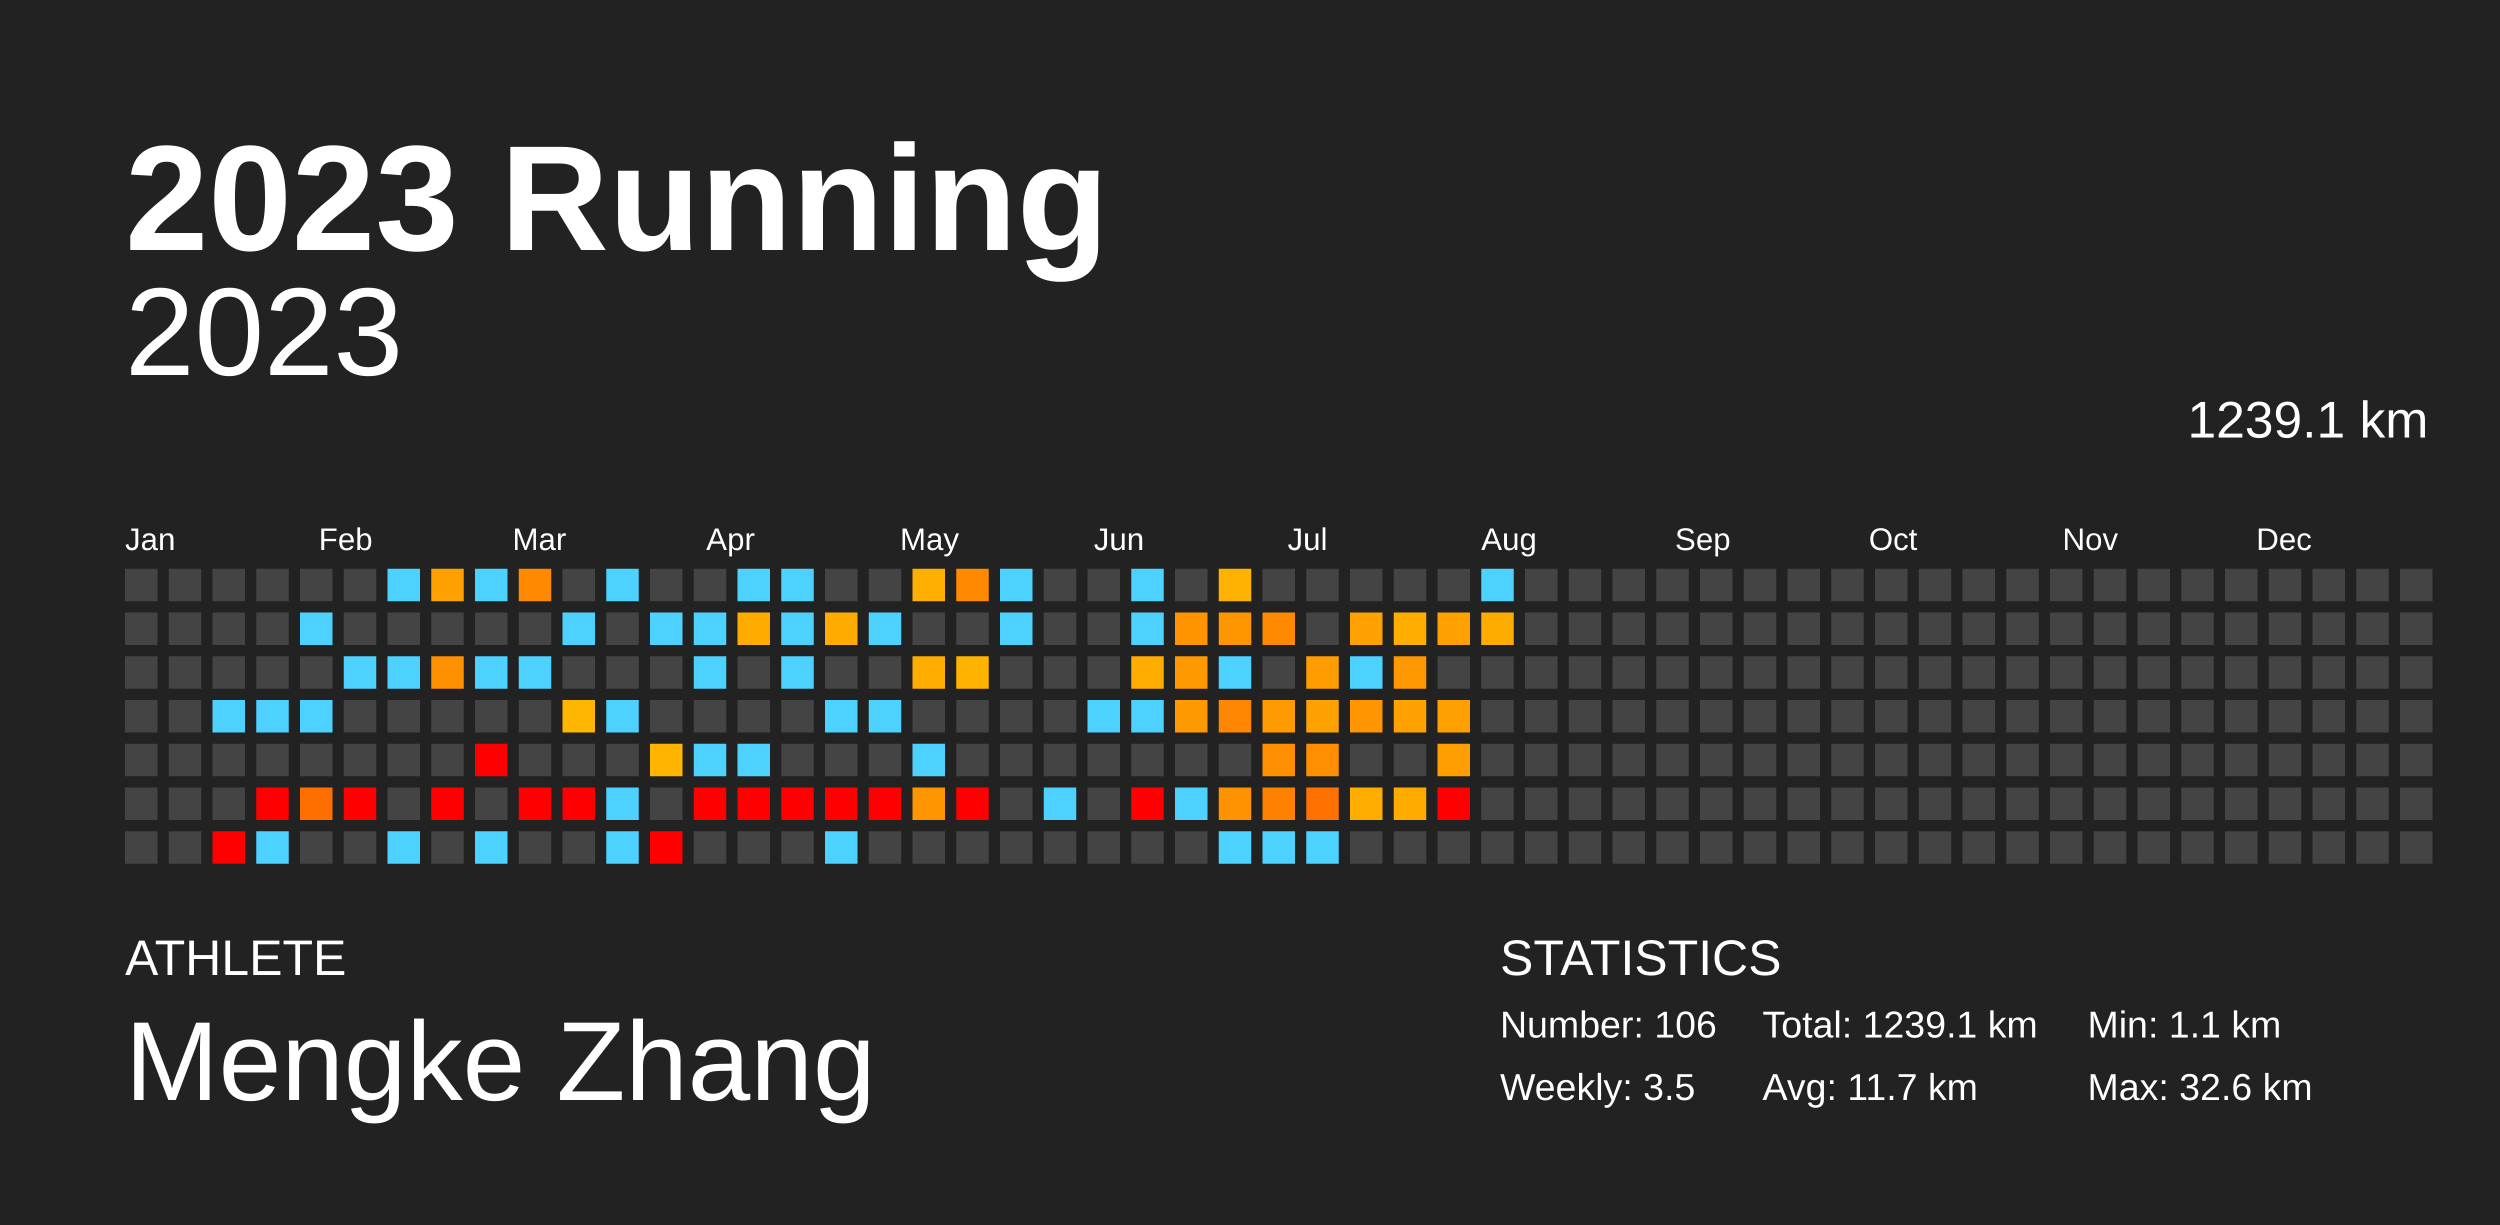
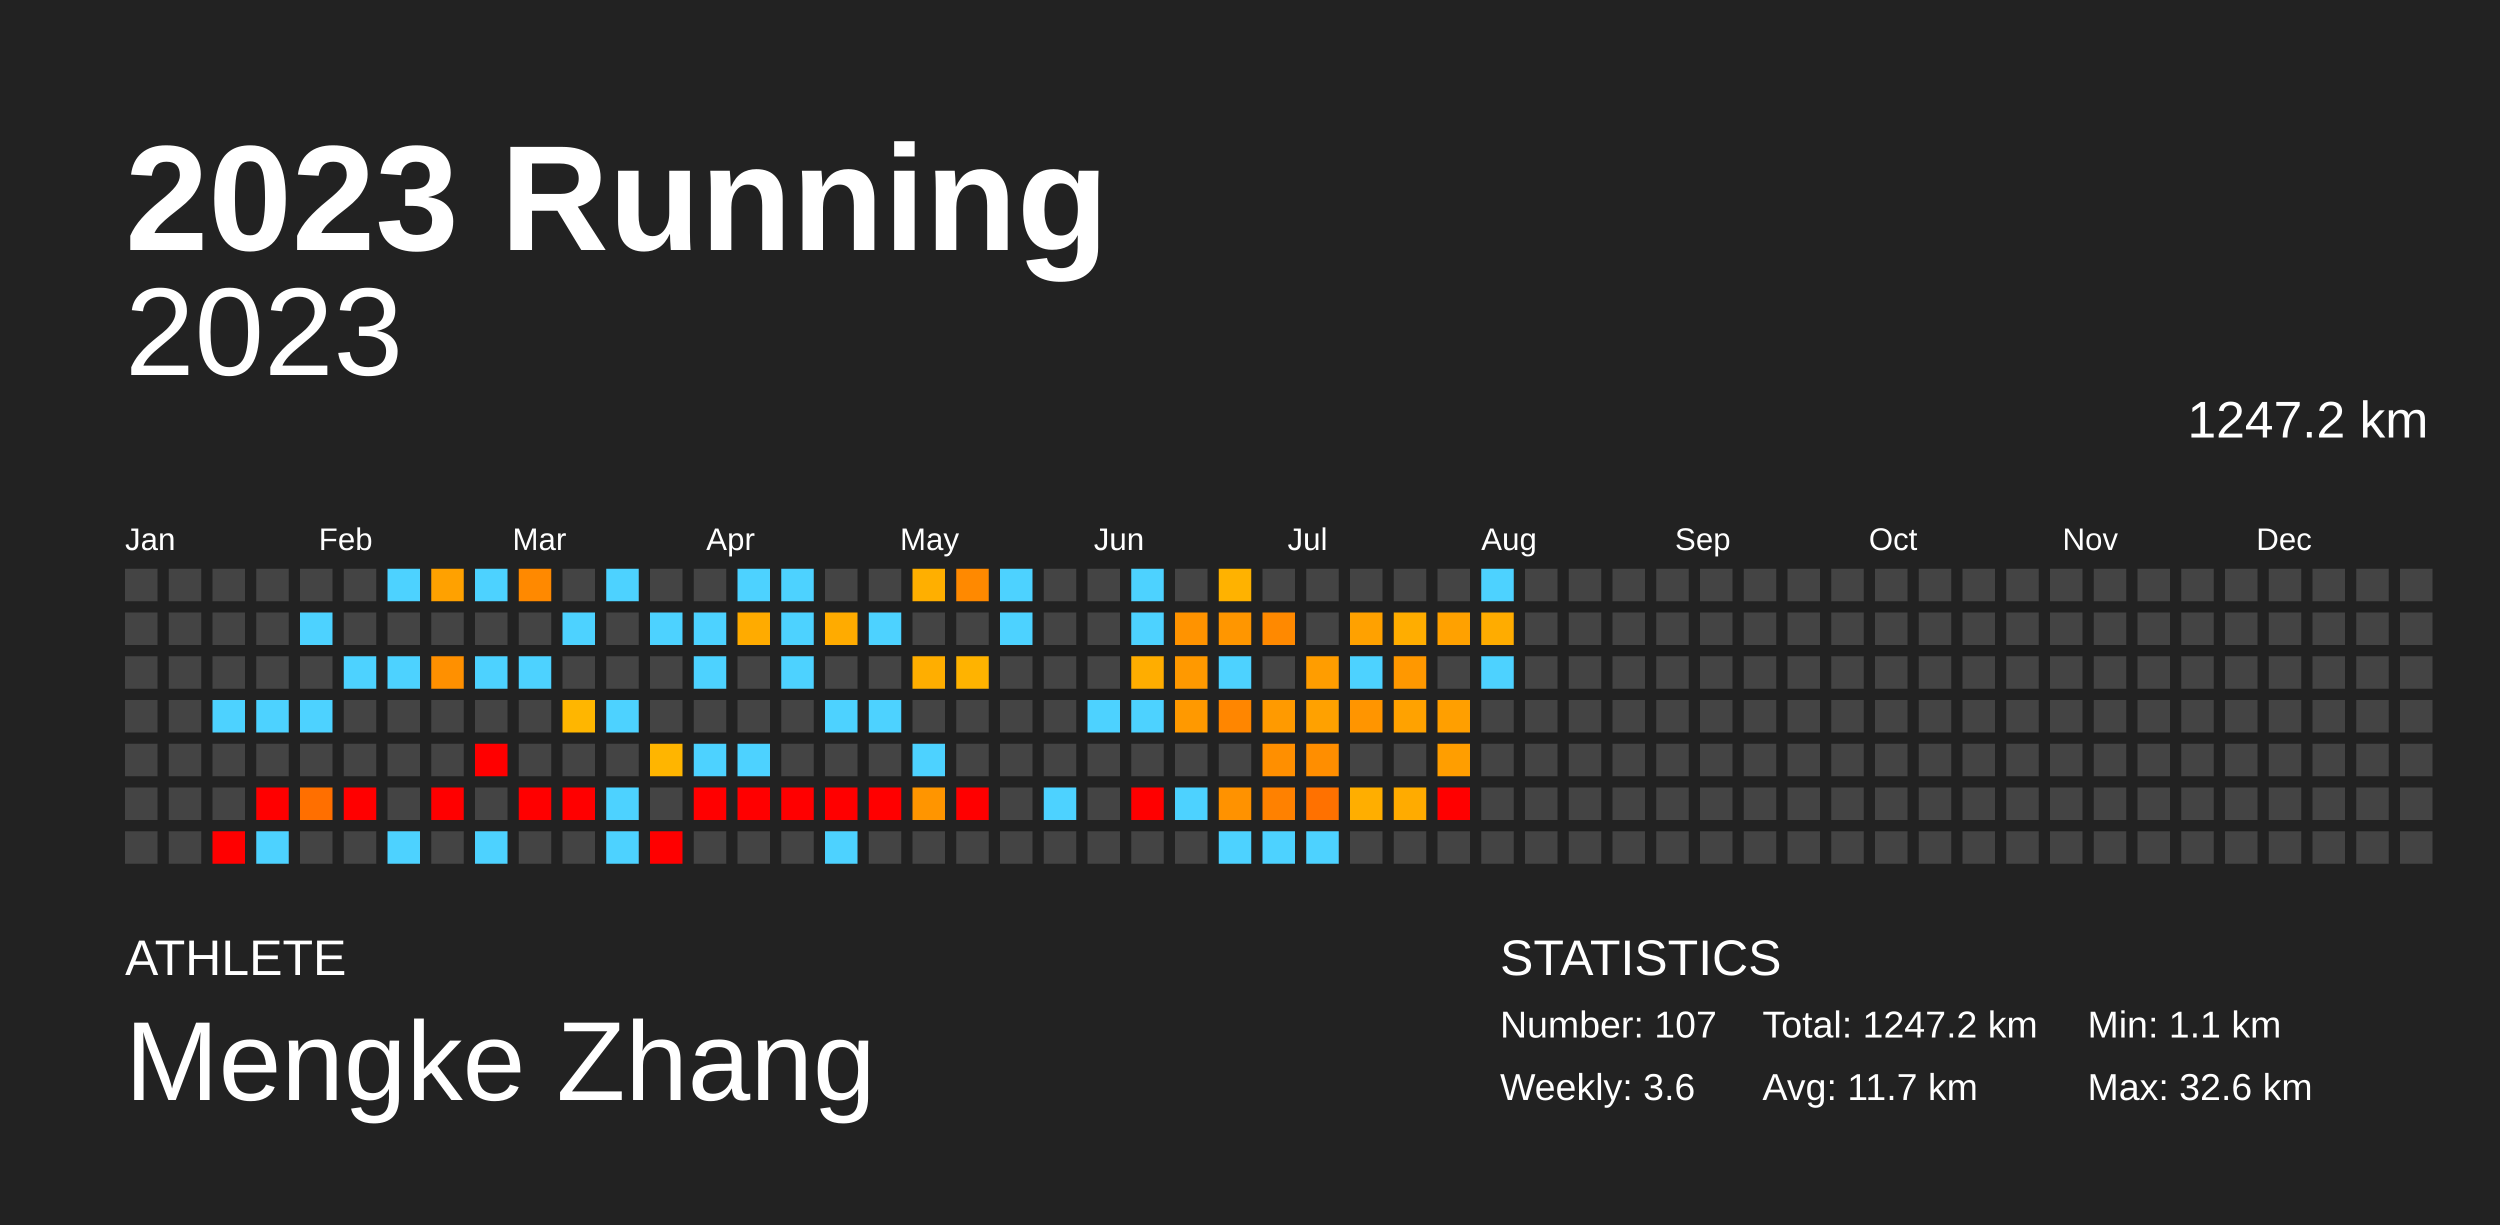
<svg xmlns="http://www.w3.org/2000/svg" baseProfile="full" height="98mm" version="1.1" viewBox="0,0,200,98" width="200mm">
  <defs />
  <rect fill="#222222" height="98" width="200" x="0" y="0" />
  <text fill="#FFFFFF" style="font-size:12px; font-family:Arial; font-weight:bold;" x="10" y="20">2023 Running</text>
  <text fill="#FFFFFF" style="font-size:4px; font-family:Arial" x="10" y="78">ATHLETE</text>
  <text fill="#FFFFFF" style="font-size:9px; font-family:Arial" x="10" y="88">Mengke Zhang</text>
  <text fill="#FFFFFF" style="font-size:4px; font-family:Arial" x="120" y="78">STATISTICS</text>
-   <text fill="#FFFFFF" style="font-size:3px; font-family:Arial" x="120" y="83">Number: 106</text>
-   <text fill="#FFFFFF" style="font-size:3px; font-family:Arial" x="120" y="88">Weekly: 3.5</text>
-   <text fill="#FFFFFF" style="font-size:3px; font-family:Arial" x="141" y="83">Total: 1239.1 km</text>
+   <text fill="#FFFFFF" style="font-size:3px; font-family:Arial" x="120" y="83">Number: 107</text>
+   <text fill="#FFFFFF" style="font-size:3px; font-family:Arial" x="120" y="88">Weekly: 3.6</text>
+   <text fill="#FFFFFF" style="font-size:3px; font-family:Arial" x="141" y="83">Total: 1247.2 km</text>
  <text fill="#FFFFFF" style="font-size:3px; font-family:Arial" x="141" y="88">Avg: 11.7 km</text>
  <text fill="#FFFFFF" style="font-size:3px; font-family:Arial" x="167" y="83">Min: 1.1 km</text>
  <text fill="#FFFFFF" style="font-size:3px; font-family:Arial" x="167" y="88">Max: 32.6 km</text>
  <text alignment-baseline="hanging" fill="#FFFFFF" style="font-size:10.0px; font-family:Arial;" x="10" y="30">2023</text>
-   <text alignment-baseline="hanging" fill="#FFFFFF" style="font-size:4.125px; font-family:Arial;" x="175" y="35">1239.1 km</text>
+   <text alignment-baseline="hanging" fill="#FFFFFF" style="font-size:4.125px; font-family:Arial;" x="175" y="35">1247.2 km</text>
  <text fill="#FFFFFF" style="font-size:2.5px; font-family:Arial" x="10.0" y="44">Jan</text>
  <text fill="#FFFFFF" style="font-size:2.5px; font-family:Arial" x="25.5" y="44">Feb</text>
  <text fill="#FFFFFF" style="font-size:2.5px; font-family:Arial" x="41.0" y="44">Mar</text>
  <text fill="#FFFFFF" style="font-size:2.5px; font-family:Arial" x="56.5" y="44">Apr</text>
  <text fill="#FFFFFF" style="font-size:2.5px; font-family:Arial" x="72.0" y="44">May</text>
  <text fill="#FFFFFF" style="font-size:2.5px; font-family:Arial" x="87.5" y="44">Jun</text>
  <text fill="#FFFFFF" style="font-size:2.5px; font-family:Arial" x="103.0" y="44">Jul</text>
  <text fill="#FFFFFF" style="font-size:2.5px; font-family:Arial" x="118.5" y="44">Aug</text>
  <text fill="#FFFFFF" style="font-size:2.5px; font-family:Arial" x="134.0" y="44">Sep</text>
  <text fill="#FFFFFF" style="font-size:2.5px; font-family:Arial" x="149.5" y="44">Oct</text>
  <text fill="#FFFFFF" style="font-size:2.5px; font-family:Arial" x="165.0" y="44">Nov</text>
  <text fill="#FFFFFF" style="font-size:2.5px; font-family:Arial" x="180.5" y="44">Dec</text>
  <rect fill="#444444" height="2.6" width="2.6" x="10.0" y="45.5" />
  <rect fill="#444444" height="2.6" width="2.6" x="10.0" y="49.0" />
  <rect fill="#444444" height="2.6" width="2.6" x="10.0" y="52.5" />
  <rect fill="#444444" height="2.6" width="2.6" x="10.0" y="56.0" />
  <rect fill="#444444" height="2.6" width="2.6" x="10.0" y="59.5" />
  <rect fill="#444444" height="2.6" width="2.6" x="10.0" y="63.0" />
  <rect fill="#444444" height="2.6" width="2.6" x="10.0" y="66.5" />
  <rect fill="#444444" height="2.6" width="2.6" x="13.5" y="45.5" />
  <rect fill="#444444" height="2.6" width="2.6" x="13.5" y="49.0" />
  <rect fill="#444444" height="2.6" width="2.6" x="13.5" y="52.5" />
  <rect fill="#444444" height="2.6" width="2.6" x="13.5" y="56.0" />
  <rect fill="#444444" height="2.6" width="2.6" x="13.5" y="59.5" />
  <rect fill="#444444" height="2.6" width="2.6" x="13.5" y="63.0" />
  <rect fill="#444444" height="2.6" width="2.6" x="13.5" y="66.5" />
  <rect fill="#444444" height="2.6" width="2.6" x="17.0" y="45.5" />
  <rect fill="#444444" height="2.6" width="2.6" x="17.0" y="49.0" />
  <rect fill="#444444" height="2.6" width="2.6" x="17.0" y="52.5" />
  <rect fill="#4dd2ff" height="2.6" width="2.6" x="17.0" y="56.0" />
  <rect fill="#444444" height="2.6" width="2.6" x="17.0" y="59.5" />
  <rect fill="#444444" height="2.6" width="2.6" x="17.0" y="63.0" />
  <rect fill="red" height="2.6" width="2.6" x="17.0" y="66.5" />
  <rect fill="#444444" height="2.6" width="2.6" x="20.5" y="45.5" />
  <rect fill="#444444" height="2.6" width="2.6" x="20.5" y="49.0" />
  <rect fill="#444444" height="2.6" width="2.6" x="20.5" y="52.5" />
  <rect fill="#4dd2ff" height="2.6" width="2.6" x="20.5" y="56.0" />
  <rect fill="#444444" height="2.6" width="2.6" x="20.5" y="59.5" />
  <rect fill="red" height="2.6" width="2.6" x="20.5" y="63.0" />
  <rect fill="#4dd2ff" height="2.6" width="2.6" x="20.5" y="66.5" />
  <rect fill="#444444" height="2.6" width="2.6" x="24.0" y="45.5" />
  <rect fill="#4dd2ff" height="2.6" width="2.6" x="24.0" y="49.0" />
  <rect fill="#444444" height="2.6" width="2.6" x="24.0" y="52.5" />
  <rect fill="#4dd2ff" height="2.6" width="2.6" x="24.0" y="56.0" />
  <rect fill="#444444" height="2.6" width="2.6" x="24.0" y="59.5" />
  <rect fill="#ff6f00" height="2.6" width="2.6" x="24.0" y="63.0" />
  <rect fill="#444444" height="2.6" width="2.6" x="24.0" y="66.5" />
  <rect fill="#444444" height="2.6" width="2.6" x="27.5" y="45.5" />
  <rect fill="#444444" height="2.6" width="2.6" x="27.5" y="49.0" />
  <rect fill="#4dd2ff" height="2.6" width="2.6" x="27.5" y="52.5" />
  <rect fill="#444444" height="2.6" width="2.6" x="27.5" y="56.0" />
  <rect fill="#444444" height="2.6" width="2.6" x="27.5" y="59.5" />
  <rect fill="red" height="2.6" width="2.6" x="27.5" y="63.0" />
  <rect fill="#444444" height="2.6" width="2.6" x="27.5" y="66.5" />
  <rect fill="#4dd2ff" height="2.6" width="2.6" x="31.0" y="45.5" />
  <rect fill="#444444" height="2.6" width="2.6" x="31.0" y="49.0" />
  <rect fill="#4dd2ff" height="2.6" width="2.6" x="31.0" y="52.5" />
  <rect fill="#444444" height="2.6" width="2.6" x="31.0" y="56.0" />
  <rect fill="#444444" height="2.6" width="2.6" x="31.0" y="59.5" />
  <rect fill="#444444" height="2.6" width="2.6" x="31.0" y="63.0" />
  <rect fill="#4dd2ff" height="2.6" width="2.6" x="31.0" y="66.5" />
  <rect fill="#ffa100" height="2.6" width="2.6" x="34.5" y="45.5" />
  <rect fill="#444444" height="2.6" width="2.6" x="34.5" y="49.0" />
  <rect fill="#ff9000" height="2.6" width="2.6" x="34.5" y="52.5" />
  <rect fill="#444444" height="2.6" width="2.6" x="34.5" y="56.0" />
  <rect fill="#444444" height="2.6" width="2.6" x="34.5" y="59.5" />
  <rect fill="red" height="2.6" width="2.6" x="34.5" y="63.0" />
  <rect fill="#444444" height="2.6" width="2.6" x="34.5" y="66.5" />
  <rect fill="#4dd2ff" height="2.6" width="2.6" x="38.0" y="45.5" />
  <rect fill="#444444" height="2.6" width="2.6" x="38.0" y="49.0" />
  <rect fill="#4dd2ff" height="2.6" width="2.6" x="38.0" y="52.5" />
  <rect fill="#444444" height="2.6" width="2.6" x="38.0" y="56.0" />
  <rect fill="red" height="2.6" width="2.6" x="38.0" y="59.5" />
  <rect fill="#444444" height="2.6" width="2.6" x="38.0" y="63.0" />
  <rect fill="#4dd2ff" height="2.6" width="2.6" x="38.0" y="66.5" />
  <rect fill="#ff8900" height="2.6" width="2.6" x="41.5" y="45.5" />
  <rect fill="#444444" height="2.6" width="2.6" x="41.5" y="49.0" />
  <rect fill="#4dd2ff" height="2.6" width="2.6" x="41.5" y="52.5" />
  <rect fill="#444444" height="2.6" width="2.6" x="41.5" y="56.0" />
  <rect fill="#444444" height="2.6" width="2.6" x="41.5" y="59.5" />
  <rect fill="red" height="2.6" width="2.6" x="41.5" y="63.0" />
  <rect fill="#444444" height="2.6" width="2.6" x="41.5" y="66.5" />
  <rect fill="#444444" height="2.6" width="2.6" x="45.0" y="45.5" />
  <rect fill="#4dd2ff" height="2.6" width="2.6" x="45.0" y="49.0" />
  <rect fill="#444444" height="2.6" width="2.6" x="45.0" y="52.5" />
  <rect fill="#ffb600" height="2.6" width="2.6" x="45.0" y="56.0" />
  <rect fill="#444444" height="2.6" width="2.6" x="45.0" y="59.5" />
  <rect fill="red" height="2.6" width="2.6" x="45.0" y="63.0" />
  <rect fill="#444444" height="2.6" width="2.6" x="45.0" y="66.5" />
  <rect fill="#4dd2ff" height="2.6" width="2.6" x="48.5" y="45.5" />
  <rect fill="#444444" height="2.6" width="2.6" x="48.5" y="49.0" />
  <rect fill="#444444" height="2.6" width="2.6" x="48.5" y="52.5" />
  <rect fill="#4dd2ff" height="2.6" width="2.6" x="48.5" y="56.0" />
  <rect fill="#444444" height="2.6" width="2.6" x="48.5" y="59.5" />
  <rect fill="#4dd2ff" height="2.6" width="2.6" x="48.5" y="63.0" />
  <rect fill="#4dd2ff" height="2.6" width="2.6" x="48.5" y="66.5" />
  <rect fill="#444444" height="2.6" width="2.6" x="52.0" y="45.5" />
  <rect fill="#4dd2ff" height="2.6" width="2.6" x="52.0" y="49.0" />
  <rect fill="#444444" height="2.6" width="2.6" x="52.0" y="52.5" />
  <rect fill="#444444" height="2.6" width="2.6" x="52.0" y="56.0" />
  <rect fill="#ffb500" height="2.6" width="2.6" x="52.0" y="59.5" />
  <rect fill="#444444" height="2.6" width="2.6" x="52.0" y="63.0" />
  <rect fill="red" height="2.6" width="2.6" x="52.0" y="66.5" />
  <rect fill="#444444" height="2.6" width="2.6" x="55.5" y="45.5" />
  <rect fill="#4dd2ff" height="2.6" width="2.6" x="55.5" y="49.0" />
  <rect fill="#4dd2ff" height="2.6" width="2.6" x="55.5" y="52.5" />
  <rect fill="#444444" height="2.6" width="2.6" x="55.5" y="56.0" />
  <rect fill="#4dd2ff" height="2.6" width="2.6" x="55.5" y="59.5" />
  <rect fill="red" height="2.6" width="2.6" x="55.5" y="63.0" />
  <rect fill="#444444" height="2.6" width="2.6" x="55.5" y="66.5" />
  <rect fill="#4dd2ff" height="2.6" width="2.6" x="59.0" y="45.5" />
  <rect fill="#ffab00" height="2.6" width="2.6" x="59.0" y="49.0" />
  <rect fill="#444444" height="2.6" width="2.6" x="59.0" y="52.5" />
  <rect fill="#444444" height="2.6" width="2.6" x="59.0" y="56.0" />
  <rect fill="#4dd2ff" height="2.6" width="2.6" x="59.0" y="59.5" />
  <rect fill="red" height="2.6" width="2.6" x="59.0" y="63.0" />
  <rect fill="#444444" height="2.6" width="2.6" x="59.0" y="66.5" />
  <rect fill="#4dd2ff" height="2.6" width="2.6" x="62.5" y="45.5" />
  <rect fill="#4dd2ff" height="2.6" width="2.6" x="62.5" y="49.0" />
  <rect fill="#4dd2ff" height="2.6" width="2.6" x="62.5" y="52.5" />
  <rect fill="#444444" height="2.6" width="2.6" x="62.5" y="56.0" />
  <rect fill="#444444" height="2.6" width="2.6" x="62.5" y="59.5" />
  <rect fill="red" height="2.6" width="2.6" x="62.5" y="63.0" />
  <rect fill="#444444" height="2.6" width="2.6" x="62.5" y="66.5" />
  <rect fill="#444444" height="2.6" width="2.6" x="66.0" y="45.5" />
  <rect fill="#ffab00" height="2.6" width="2.6" x="66.0" y="49.0" />
  <rect fill="#444444" height="2.6" width="2.6" x="66.0" y="52.5" />
  <rect fill="#4dd2ff" height="2.6" width="2.6" x="66.0" y="56.0" />
  <rect fill="#444444" height="2.6" width="2.6" x="66.0" y="59.5" />
  <rect fill="red" height="2.6" width="2.6" x="66.0" y="63.0" />
  <rect fill="#4dd2ff" height="2.6" width="2.6" x="66.0" y="66.5" />
  <rect fill="#444444" height="2.6" width="2.6" x="69.5" y="45.5" />
  <rect fill="#4dd2ff" height="2.6" width="2.6" x="69.5" y="49.0" />
  <rect fill="#444444" height="2.6" width="2.6" x="69.5" y="52.5" />
  <rect fill="#4dd2ff" height="2.6" width="2.6" x="69.5" y="56.0" />
  <rect fill="#444444" height="2.6" width="2.6" x="69.5" y="59.5" />
  <rect fill="red" height="2.6" width="2.6" x="69.5" y="63.0" />
  <rect fill="#444444" height="2.6" width="2.6" x="69.5" y="66.5" />
  <rect fill="#ffaf00" height="2.6" width="2.6" x="73.0" y="45.5" />
  <rect fill="#444444" height="2.6" width="2.6" x="73.0" y="49.0" />
  <rect fill="#ffae00" height="2.6" width="2.6" x="73.0" y="52.5" />
  <rect fill="#444444" height="2.6" width="2.6" x="73.0" y="56.0" />
  <rect fill="#4dd2ff" height="2.6" width="2.6" x="73.0" y="59.5" />
  <rect fill="#ff9500" height="2.6" width="2.6" x="73.0" y="63.0" />
  <rect fill="#444444" height="2.6" width="2.6" x="73.0" y="66.5" />
  <rect fill="#ff8900" height="2.6" width="2.6" x="76.5" y="45.5" />
  <rect fill="#444444" height="2.6" width="2.6" x="76.5" y="49.0" />
  <rect fill="#ffb300" height="2.6" width="2.6" x="76.5" y="52.5" />
  <rect fill="#444444" height="2.6" width="2.6" x="76.5" y="56.0" />
  <rect fill="#444444" height="2.6" width="2.6" x="76.5" y="59.5" />
  <rect fill="red" height="2.6" width="2.6" x="76.5" y="63.0" />
  <rect fill="#444444" height="2.6" width="2.6" x="76.5" y="66.5" />
  <rect fill="#4dd2ff" height="2.6" width="2.6" x="80.0" y="45.5" />
  <rect fill="#4dd2ff" height="2.6" width="2.6" x="80.0" y="49.0" />
  <rect fill="#444444" height="2.6" width="2.6" x="80.0" y="52.5" />
  <rect fill="#444444" height="2.6" width="2.6" x="80.0" y="56.0" />
  <rect fill="#444444" height="2.6" width="2.6" x="80.0" y="59.5" />
  <rect fill="#444444" height="2.6" width="2.6" x="80.0" y="63.0" />
  <rect fill="#444444" height="2.6" width="2.6" x="80.0" y="66.5" />
  <rect fill="#444444" height="2.6" width="2.6" x="83.5" y="45.5" />
  <rect fill="#444444" height="2.6" width="2.6" x="83.5" y="49.0" />
  <rect fill="#444444" height="2.6" width="2.6" x="83.5" y="52.5" />
  <rect fill="#444444" height="2.6" width="2.6" x="83.5" y="56.0" />
  <rect fill="#444444" height="2.6" width="2.6" x="83.5" y="59.5" />
  <rect fill="#4dd2ff" height="2.6" width="2.6" x="83.5" y="63.0" />
  <rect fill="#444444" height="2.6" width="2.6" x="83.5" y="66.5" />
  <rect fill="#444444" height="2.6" width="2.6" x="87.0" y="45.5" />
  <rect fill="#444444" height="2.6" width="2.6" x="87.0" y="49.0" />
  <rect fill="#444444" height="2.6" width="2.6" x="87.0" y="52.5" />
  <rect fill="#4dd2ff" height="2.6" width="2.6" x="87.0" y="56.0" />
  <rect fill="#444444" height="2.6" width="2.6" x="87.0" y="59.5" />
  <rect fill="#444444" height="2.6" width="2.6" x="87.0" y="63.0" />
  <rect fill="#444444" height="2.6" width="2.6" x="87.0" y="66.5" />
  <rect fill="#4dd2ff" height="2.6" width="2.6" x="90.5" y="45.5" />
  <rect fill="#4dd2ff" height="2.6" width="2.6" x="90.5" y="49.0" />
  <rect fill="#ffad00" height="2.6" width="2.6" x="90.5" y="52.5" />
  <rect fill="#4dd2ff" height="2.6" width="2.6" x="90.5" y="56.0" />
  <rect fill="#444444" height="2.6" width="2.6" x="90.5" y="59.5" />
  <rect fill="red" height="2.6" width="2.6" x="90.5" y="63.0" />
  <rect fill="#444444" height="2.6" width="2.6" x="90.5" y="66.5" />
  <rect fill="#444444" height="2.6" width="2.6" x="94.0" y="45.5" />
  <rect fill="#ff9300" height="2.6" width="2.6" x="94.0" y="49.0" />
  <rect fill="#ff9900" height="2.6" width="2.6" x="94.0" y="52.5" />
  <rect fill="#ff9900" height="2.6" width="2.6" x="94.0" y="56.0" />
  <rect fill="#444444" height="2.6" width="2.6" x="94.0" y="59.5" />
  <rect fill="#4dd2ff" height="2.6" width="2.6" x="94.0" y="63.0" />
  <rect fill="#444444" height="2.6" width="2.6" x="94.0" y="66.5" />
  <rect fill="#ffb200" height="2.6" width="2.6" x="97.5" y="45.5" />
  <rect fill="#ff9600" height="2.6" width="2.6" x="97.5" y="49.0" />
  <rect fill="#4dd2ff" height="2.6" width="2.6" x="97.5" y="52.5" />
  <rect fill="#ff8600" height="2.6" width="2.6" x="97.5" y="56.0" />
  <rect fill="#444444" height="2.6" width="2.6" x="97.5" y="59.5" />
  <rect fill="#ff9200" height="2.6" width="2.6" x="97.5" y="63.0" />
  <rect fill="#4dd2ff" height="2.6" width="2.6" x="97.5" y="66.5" />
  <rect fill="#444444" height="2.6" width="2.6" x="101.0" y="45.5" />
  <rect fill="#ff8900" height="2.6" width="2.6" x="101.0" y="49.0" />
  <rect fill="#444444" height="2.6" width="2.6" x="101.0" y="52.5" />
  <rect fill="#ff9a00" height="2.6" width="2.6" x="101.0" y="56.0" />
  <rect fill="#ff8f00" height="2.6" width="2.6" x="101.0" y="59.5" />
  <rect fill="#ff8100" height="2.6" width="2.6" x="101.0" y="63.0" />
  <rect fill="#4dd2ff" height="2.6" width="2.6" x="101.0" y="66.5" />
  <rect fill="#444444" height="2.6" width="2.6" x="104.5" y="45.5" />
  <rect fill="#444444" height="2.6" width="2.6" x="104.5" y="49.0" />
  <rect fill="#ff9d00" height="2.6" width="2.6" x="104.5" y="52.5" />
  <rect fill="#ffa100" height="2.6" width="2.6" x="104.5" y="56.0" />
  <rect fill="#ff8e00" height="2.6" width="2.6" x="104.5" y="59.5" />
  <rect fill="#ff7100" height="2.6" width="2.6" x="104.5" y="63.0" />
  <rect fill="#4dd2ff" height="2.6" width="2.6" x="104.5" y="66.5" />
  <rect fill="#444444" height="2.6" width="2.6" x="108.0" y="45.5" />
  <rect fill="#ffa100" height="2.6" width="2.6" x="108.0" y="49.0" />
  <rect fill="#4dd2ff" height="2.6" width="2.6" x="108.0" y="52.5" />
  <rect fill="#ff9500" height="2.6" width="2.6" x="108.0" y="56.0" />
  <rect fill="#444444" height="2.6" width="2.6" x="108.0" y="59.5" />
  <rect fill="#ffae00" height="2.6" width="2.6" x="108.0" y="63.0" />
  <rect fill="#444444" height="2.6" width="2.6" x="108.0" y="66.5" />
  <rect fill="#444444" height="2.6" width="2.6" x="111.5" y="45.5" />
  <rect fill="#ffad00" height="2.6" width="2.6" x="111.5" y="49.0" />
  <rect fill="#ff9800" height="2.6" width="2.6" x="111.5" y="52.5" />
  <rect fill="#ffa200" height="2.6" width="2.6" x="111.5" y="56.0" />
  <rect fill="#444444" height="2.6" width="2.6" x="111.5" y="59.5" />
  <rect fill="#ffab00" height="2.6" width="2.6" x="111.5" y="63.0" />
  <rect fill="#444444" height="2.6" width="2.6" x="111.5" y="66.5" />
  <rect fill="#444444" height="2.6" width="2.6" x="115.0" y="45.5" />
  <rect fill="#ffa100" height="2.6" width="2.6" x="115.0" y="49.0" />
  <rect fill="#444444" height="2.6" width="2.6" x="115.0" y="52.5" />
  <rect fill="#ff9f00" height="2.6" width="2.6" x="115.0" y="56.0" />
  <rect fill="#ff9e00" height="2.6" width="2.6" x="115.0" y="59.5" />
  <rect fill="red" height="2.6" width="2.6" x="115.0" y="63.0" />
  <rect fill="#444444" height="2.6" width="2.6" x="115.0" y="66.5" />
  <rect fill="#4dd2ff" height="2.6" width="2.6" x="118.5" y="45.5" />
  <rect fill="#ffac00" height="2.6" width="2.6" x="118.5" y="49.0" />
-   <rect fill="#444444" height="2.6" width="2.6" x="118.5" y="52.5" />
+   <rect fill="#4dd2ff" height="2.6" width="2.6" x="118.5" y="52.5" />
  <rect fill="#444444" height="2.6" width="2.6" x="118.5" y="56.0" />
  <rect fill="#444444" height="2.6" width="2.6" x="118.5" y="59.5" />
  <rect fill="#444444" height="2.6" width="2.6" x="118.5" y="63.0" />
  <rect fill="#444444" height="2.6" width="2.6" x="118.5" y="66.5" />
  <rect fill="#444444" height="2.6" width="2.6" x="122.0" y="45.5" />
  <rect fill="#444444" height="2.6" width="2.6" x="122.0" y="49.0" />
  <rect fill="#444444" height="2.6" width="2.6" x="122.0" y="52.5" />
  <rect fill="#444444" height="2.6" width="2.6" x="122.0" y="56.0" />
  <rect fill="#444444" height="2.6" width="2.6" x="122.0" y="59.5" />
  <rect fill="#444444" height="2.6" width="2.6" x="122.0" y="63.0" />
  <rect fill="#444444" height="2.6" width="2.6" x="122.0" y="66.5" />
  <rect fill="#444444" height="2.6" width="2.6" x="125.5" y="45.5" />
  <rect fill="#444444" height="2.6" width="2.6" x="125.5" y="49.0" />
  <rect fill="#444444" height="2.6" width="2.6" x="125.5" y="52.5" />
  <rect fill="#444444" height="2.6" width="2.6" x="125.5" y="56.0" />
  <rect fill="#444444" height="2.6" width="2.6" x="125.5" y="59.5" />
  <rect fill="#444444" height="2.6" width="2.6" x="125.5" y="63.0" />
  <rect fill="#444444" height="2.6" width="2.6" x="125.5" y="66.5" />
  <rect fill="#444444" height="2.6" width="2.6" x="129.0" y="45.5" />
  <rect fill="#444444" height="2.6" width="2.6" x="129.0" y="49.0" />
  <rect fill="#444444" height="2.6" width="2.6" x="129.0" y="52.5" />
  <rect fill="#444444" height="2.6" width="2.6" x="129.0" y="56.0" />
  <rect fill="#444444" height="2.6" width="2.6" x="129.0" y="59.5" />
  <rect fill="#444444" height="2.6" width="2.6" x="129.0" y="63.0" />
  <rect fill="#444444" height="2.6" width="2.6" x="129.0" y="66.5" />
  <rect fill="#444444" height="2.6" width="2.6" x="132.5" y="45.5" />
  <rect fill="#444444" height="2.6" width="2.6" x="132.5" y="49.0" />
  <rect fill="#444444" height="2.6" width="2.6" x="132.5" y="52.5" />
  <rect fill="#444444" height="2.6" width="2.6" x="132.5" y="56.0" />
  <rect fill="#444444" height="2.6" width="2.6" x="132.5" y="59.5" />
  <rect fill="#444444" height="2.6" width="2.6" x="132.5" y="63.0" />
  <rect fill="#444444" height="2.6" width="2.6" x="132.5" y="66.5" />
  <rect fill="#444444" height="2.6" width="2.6" x="136.0" y="45.5" />
  <rect fill="#444444" height="2.6" width="2.6" x="136.0" y="49.0" />
  <rect fill="#444444" height="2.6" width="2.6" x="136.0" y="52.5" />
  <rect fill="#444444" height="2.6" width="2.6" x="136.0" y="56.0" />
  <rect fill="#444444" height="2.6" width="2.6" x="136.0" y="59.5" />
  <rect fill="#444444" height="2.6" width="2.6" x="136.0" y="63.0" />
  <rect fill="#444444" height="2.6" width="2.6" x="136.0" y="66.5" />
  <rect fill="#444444" height="2.6" width="2.6" x="139.5" y="45.5" />
  <rect fill="#444444" height="2.6" width="2.6" x="139.5" y="49.0" />
  <rect fill="#444444" height="2.6" width="2.6" x="139.5" y="52.5" />
  <rect fill="#444444" height="2.6" width="2.6" x="139.5" y="56.0" />
  <rect fill="#444444" height="2.6" width="2.6" x="139.5" y="59.5" />
  <rect fill="#444444" height="2.6" width="2.6" x="139.5" y="63.0" />
  <rect fill="#444444" height="2.6" width="2.6" x="139.5" y="66.5" />
  <rect fill="#444444" height="2.6" width="2.6" x="143.0" y="45.5" />
  <rect fill="#444444" height="2.6" width="2.6" x="143.0" y="49.0" />
  <rect fill="#444444" height="2.6" width="2.6" x="143.0" y="52.5" />
  <rect fill="#444444" height="2.6" width="2.6" x="143.0" y="56.0" />
  <rect fill="#444444" height="2.6" width="2.6" x="143.0" y="59.5" />
  <rect fill="#444444" height="2.6" width="2.6" x="143.0" y="63.0" />
  <rect fill="#444444" height="2.6" width="2.6" x="143.0" y="66.5" />
  <rect fill="#444444" height="2.6" width="2.6" x="146.5" y="45.5" />
  <rect fill="#444444" height="2.6" width="2.6" x="146.5" y="49.0" />
  <rect fill="#444444" height="2.6" width="2.6" x="146.5" y="52.5" />
  <rect fill="#444444" height="2.6" width="2.6" x="146.5" y="56.0" />
  <rect fill="#444444" height="2.6" width="2.6" x="146.5" y="59.5" />
  <rect fill="#444444" height="2.6" width="2.6" x="146.5" y="63.0" />
  <rect fill="#444444" height="2.6" width="2.6" x="146.5" y="66.5" />
  <rect fill="#444444" height="2.6" width="2.6" x="150.0" y="45.5" />
  <rect fill="#444444" height="2.6" width="2.6" x="150.0" y="49.0" />
  <rect fill="#444444" height="2.6" width="2.6" x="150.0" y="52.5" />
  <rect fill="#444444" height="2.6" width="2.6" x="150.0" y="56.0" />
  <rect fill="#444444" height="2.6" width="2.6" x="150.0" y="59.5" />
  <rect fill="#444444" height="2.6" width="2.6" x="150.0" y="63.0" />
  <rect fill="#444444" height="2.6" width="2.6" x="150.0" y="66.5" />
  <rect fill="#444444" height="2.6" width="2.6" x="153.5" y="45.5" />
  <rect fill="#444444" height="2.6" width="2.6" x="153.5" y="49.0" />
  <rect fill="#444444" height="2.6" width="2.6" x="153.5" y="52.5" />
  <rect fill="#444444" height="2.6" width="2.6" x="153.5" y="56.0" />
  <rect fill="#444444" height="2.6" width="2.6" x="153.5" y="59.5" />
  <rect fill="#444444" height="2.6" width="2.6" x="153.5" y="63.0" />
  <rect fill="#444444" height="2.6" width="2.6" x="153.5" y="66.5" />
  <rect fill="#444444" height="2.6" width="2.6" x="157.0" y="45.5" />
  <rect fill="#444444" height="2.6" width="2.6" x="157.0" y="49.0" />
  <rect fill="#444444" height="2.6" width="2.6" x="157.0" y="52.5" />
  <rect fill="#444444" height="2.6" width="2.6" x="157.0" y="56.0" />
  <rect fill="#444444" height="2.6" width="2.6" x="157.0" y="59.5" />
  <rect fill="#444444" height="2.6" width="2.6" x="157.0" y="63.0" />
  <rect fill="#444444" height="2.6" width="2.6" x="157.0" y="66.5" />
  <rect fill="#444444" height="2.6" width="2.6" x="160.5" y="45.5" />
  <rect fill="#444444" height="2.6" width="2.6" x="160.5" y="49.0" />
  <rect fill="#444444" height="2.6" width="2.6" x="160.5" y="52.5" />
  <rect fill="#444444" height="2.6" width="2.6" x="160.5" y="56.0" />
  <rect fill="#444444" height="2.6" width="2.6" x="160.5" y="59.5" />
  <rect fill="#444444" height="2.6" width="2.6" x="160.5" y="63.0" />
  <rect fill="#444444" height="2.6" width="2.6" x="160.5" y="66.5" />
  <rect fill="#444444" height="2.6" width="2.6" x="164.0" y="45.5" />
  <rect fill="#444444" height="2.6" width="2.6" x="164.0" y="49.0" />
  <rect fill="#444444" height="2.6" width="2.6" x="164.0" y="52.5" />
  <rect fill="#444444" height="2.6" width="2.6" x="164.0" y="56.0" />
  <rect fill="#444444" height="2.6" width="2.6" x="164.0" y="59.5" />
  <rect fill="#444444" height="2.6" width="2.6" x="164.0" y="63.0" />
  <rect fill="#444444" height="2.6" width="2.6" x="164.0" y="66.5" />
  <rect fill="#444444" height="2.6" width="2.6" x="167.5" y="45.5" />
  <rect fill="#444444" height="2.6" width="2.6" x="167.5" y="49.0" />
  <rect fill="#444444" height="2.6" width="2.6" x="167.5" y="52.5" />
  <rect fill="#444444" height="2.6" width="2.6" x="167.5" y="56.0" />
  <rect fill="#444444" height="2.6" width="2.6" x="167.5" y="59.5" />
  <rect fill="#444444" height="2.6" width="2.6" x="167.5" y="63.0" />
  <rect fill="#444444" height="2.6" width="2.6" x="167.5" y="66.5" />
  <rect fill="#444444" height="2.6" width="2.6" x="171.0" y="45.5" />
  <rect fill="#444444" height="2.6" width="2.6" x="171.0" y="49.0" />
  <rect fill="#444444" height="2.6" width="2.6" x="171.0" y="52.5" />
  <rect fill="#444444" height="2.6" width="2.6" x="171.0" y="56.0" />
  <rect fill="#444444" height="2.6" width="2.6" x="171.0" y="59.5" />
  <rect fill="#444444" height="2.6" width="2.6" x="171.0" y="63.0" />
  <rect fill="#444444" height="2.6" width="2.6" x="171.0" y="66.5" />
  <rect fill="#444444" height="2.6" width="2.6" x="174.5" y="45.5" />
  <rect fill="#444444" height="2.6" width="2.6" x="174.5" y="49.0" />
  <rect fill="#444444" height="2.6" width="2.6" x="174.5" y="52.5" />
  <rect fill="#444444" height="2.6" width="2.6" x="174.5" y="56.0" />
  <rect fill="#444444" height="2.6" width="2.6" x="174.5" y="59.5" />
  <rect fill="#444444" height="2.6" width="2.6" x="174.5" y="63.0" />
  <rect fill="#444444" height="2.6" width="2.6" x="174.5" y="66.5" />
  <rect fill="#444444" height="2.6" width="2.6" x="178.0" y="45.5" />
  <rect fill="#444444" height="2.6" width="2.6" x="178.0" y="49.0" />
  <rect fill="#444444" height="2.6" width="2.6" x="178.0" y="52.5" />
  <rect fill="#444444" height="2.6" width="2.6" x="178.0" y="56.0" />
  <rect fill="#444444" height="2.6" width="2.6" x="178.0" y="59.5" />
  <rect fill="#444444" height="2.6" width="2.6" x="178.0" y="63.0" />
  <rect fill="#444444" height="2.6" width="2.6" x="178.0" y="66.5" />
  <rect fill="#444444" height="2.6" width="2.6" x="181.5" y="45.5" />
  <rect fill="#444444" height="2.6" width="2.6" x="181.5" y="49.0" />
  <rect fill="#444444" height="2.6" width="2.6" x="181.5" y="52.5" />
  <rect fill="#444444" height="2.6" width="2.6" x="181.5" y="56.0" />
  <rect fill="#444444" height="2.6" width="2.6" x="181.5" y="59.5" />
  <rect fill="#444444" height="2.6" width="2.6" x="181.5" y="63.0" />
  <rect fill="#444444" height="2.6" width="2.6" x="181.5" y="66.5" />
  <rect fill="#444444" height="2.6" width="2.6" x="185.0" y="45.5" />
  <rect fill="#444444" height="2.6" width="2.6" x="185.0" y="49.0" />
  <rect fill="#444444" height="2.6" width="2.6" x="185.0" y="52.5" />
  <rect fill="#444444" height="2.6" width="2.6" x="185.0" y="56.0" />
  <rect fill="#444444" height="2.6" width="2.6" x="185.0" y="59.5" />
  <rect fill="#444444" height="2.6" width="2.6" x="185.0" y="63.0" />
  <rect fill="#444444" height="2.6" width="2.6" x="185.0" y="66.5" />
  <rect fill="#444444" height="2.6" width="2.6" x="188.5" y="45.5" />
  <rect fill="#444444" height="2.6" width="2.6" x="188.5" y="49.0" />
  <rect fill="#444444" height="2.6" width="2.6" x="188.5" y="52.5" />
  <rect fill="#444444" height="2.6" width="2.6" x="188.5" y="56.0" />
  <rect fill="#444444" height="2.6" width="2.6" x="188.5" y="59.5" />
  <rect fill="#444444" height="2.6" width="2.6" x="188.5" y="63.0" />
  <rect fill="#444444" height="2.6" width="2.6" x="188.5" y="66.5" />
  <rect fill="#444444" height="2.6" width="2.6" x="192.0" y="45.5" />
  <rect fill="#444444" height="2.6" width="2.6" x="192.0" y="49.0" />
  <rect fill="#444444" height="2.6" width="2.6" x="192.0" y="52.5" />
  <rect fill="#444444" height="2.6" width="2.6" x="192.0" y="56.0" />
  <rect fill="#444444" height="2.6" width="2.6" x="192.0" y="59.5" />
  <rect fill="#444444" height="2.6" width="2.6" x="192.0" y="63.0" />
  <rect fill="#444444" height="2.6" width="2.6" x="192.0" y="66.5" />
</svg>
